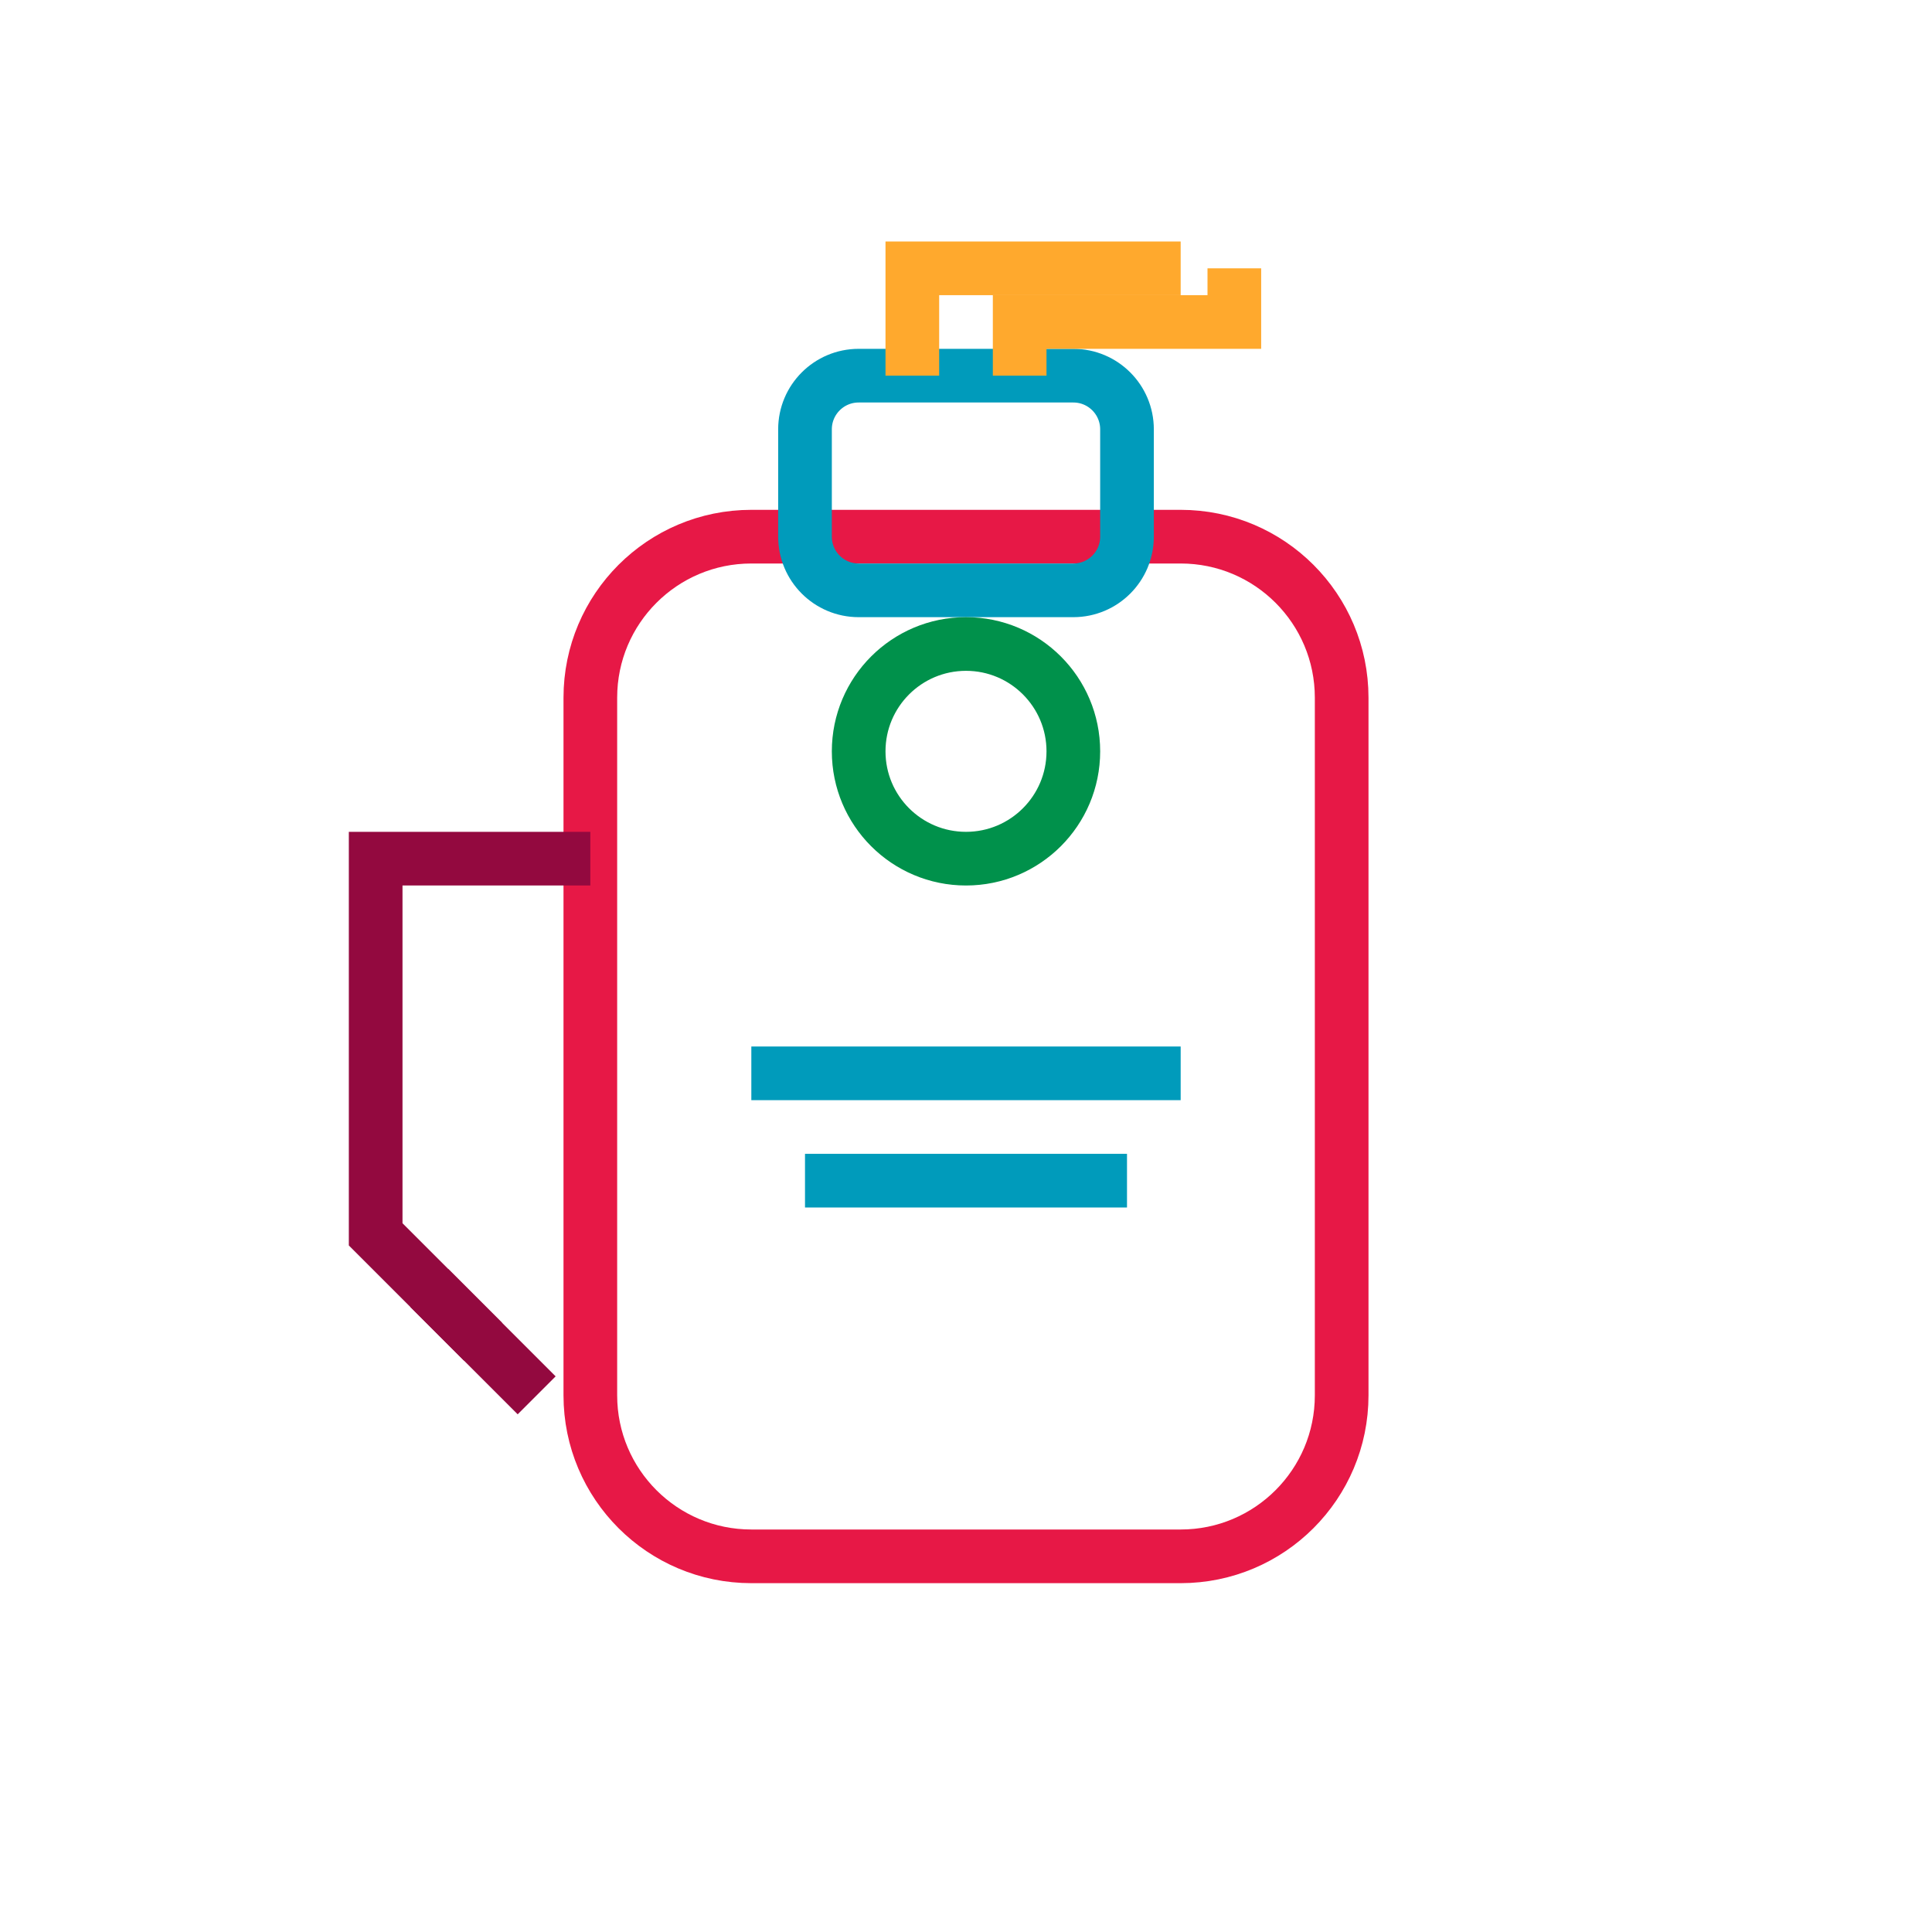
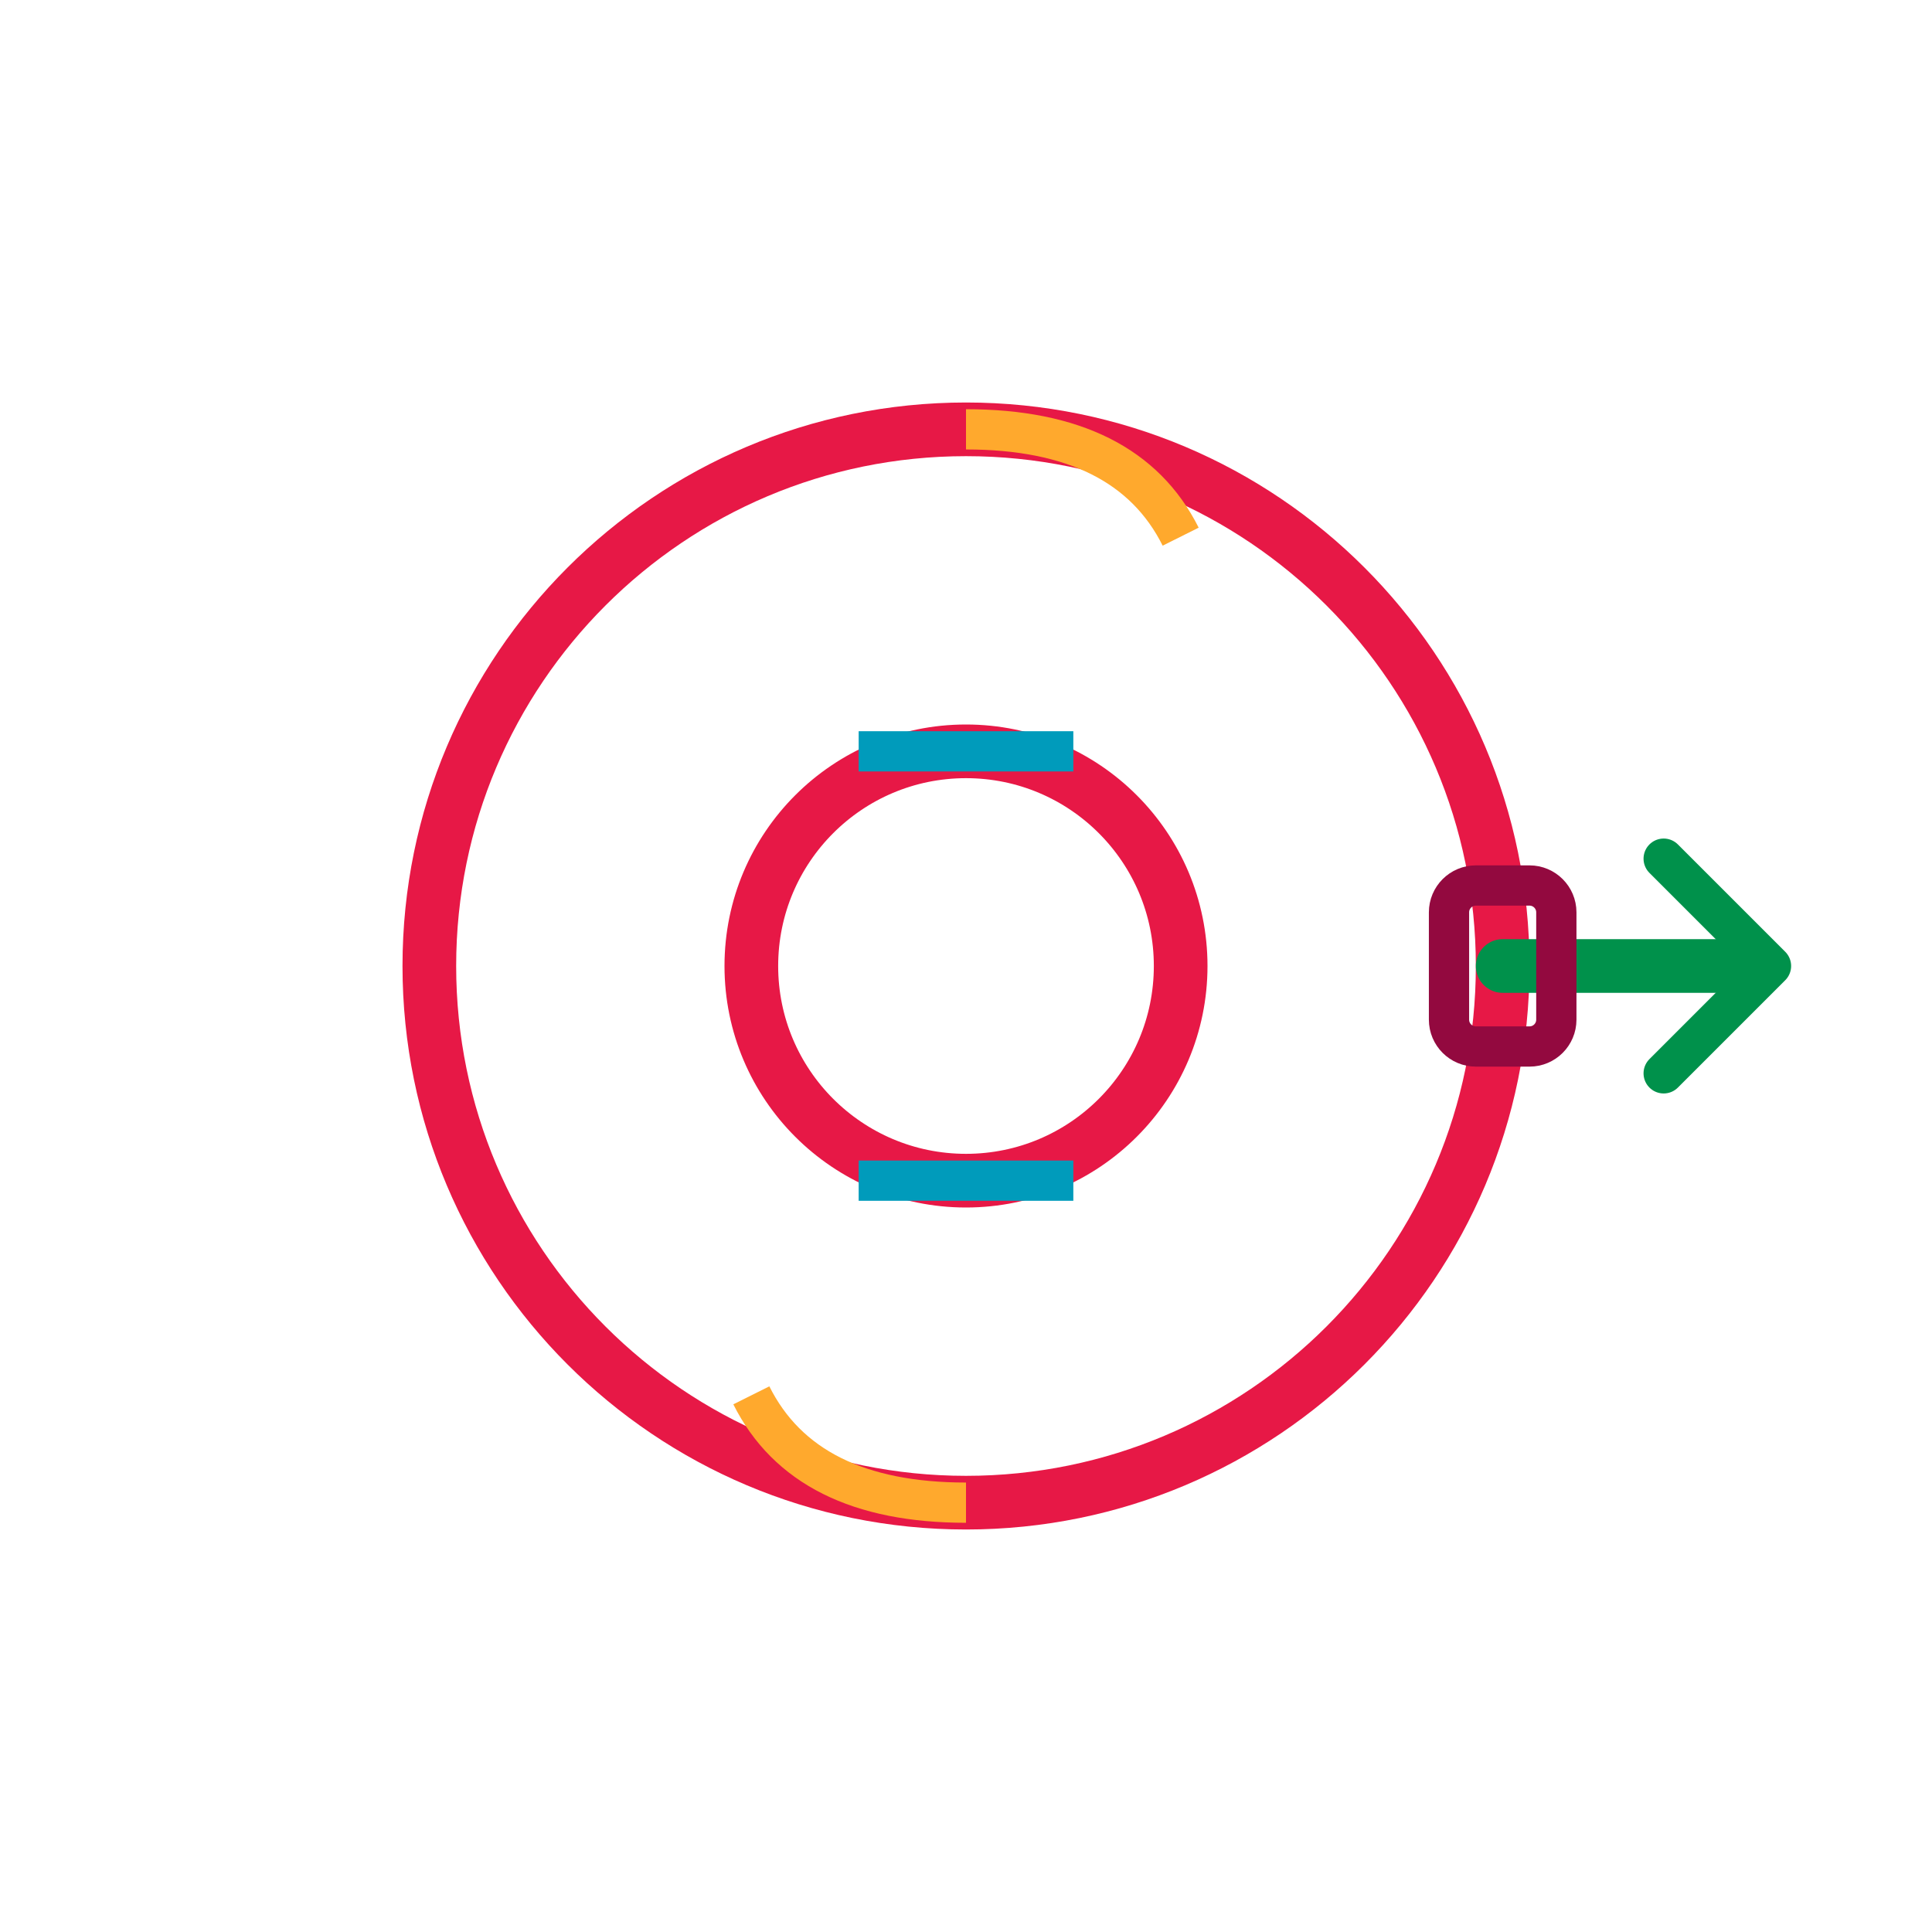
<svg xmlns="http://www.w3.org/2000/svg" viewBox="0 0 72 72" fill="none" stroke-width="2">
-   <rect x="22" y="20" width="28" height="38" rx="6" stroke="#E71846" />
-   <rect x="30" y="14" width="12" height="8" rx="2" stroke="#009BBB" />
-   <path d="M34 14 L34 10 L44 10" stroke="#FFA92D" />
-   <path d="M38 14 L38 12 L46 12 L46 10" stroke="#FFA92D" />
-   <circle cx="36" cy="28" r="4" stroke="#00914B" />
-   <path d="M22 32 L14 32 L14 46 L18 50" stroke="#93093F" />
-   <path d="M16 48 L20 52" stroke="#93093F" />
-   <line x1="28" y1="40" x2="44" y2="40" stroke="#009BBB" />
-   <line x1="30" y1="44" x2="42" y2="44" stroke="#009BBB" />
+   <circle cx="36" cy="36" r="20" stroke="#E71846" />
+   <circle cx="36" cy="36" r="8" stroke="#E71846" />
+   <path d="M36 16 Q42 16 44 20" stroke="#FFA92D" stroke-width="1.5" />
+   <path d="M36 56 Q30 56 28 52" stroke="#FFA92D" stroke-width="1.5" />
+   <line x1="32" y1="28" x2="40" y2="28" stroke="#009BBB" stroke-width="1.5" />
+   <line x1="32" y1="44" x2="40" y2="44" stroke="#009BBB" stroke-width="1.5" />
+   <path d="M56 36 L64 36" stroke="#00914B" stroke-linecap="round" />
+   <path d="M62 32 L66 36 L62 40" stroke="#00914B" stroke-width="1.5" stroke-linecap="round" stroke-linejoin="round" />
+   <rect x="54" y="33" width="4" height="6" rx="1" stroke="#93093F" stroke-width="1.5" />
</svg>
